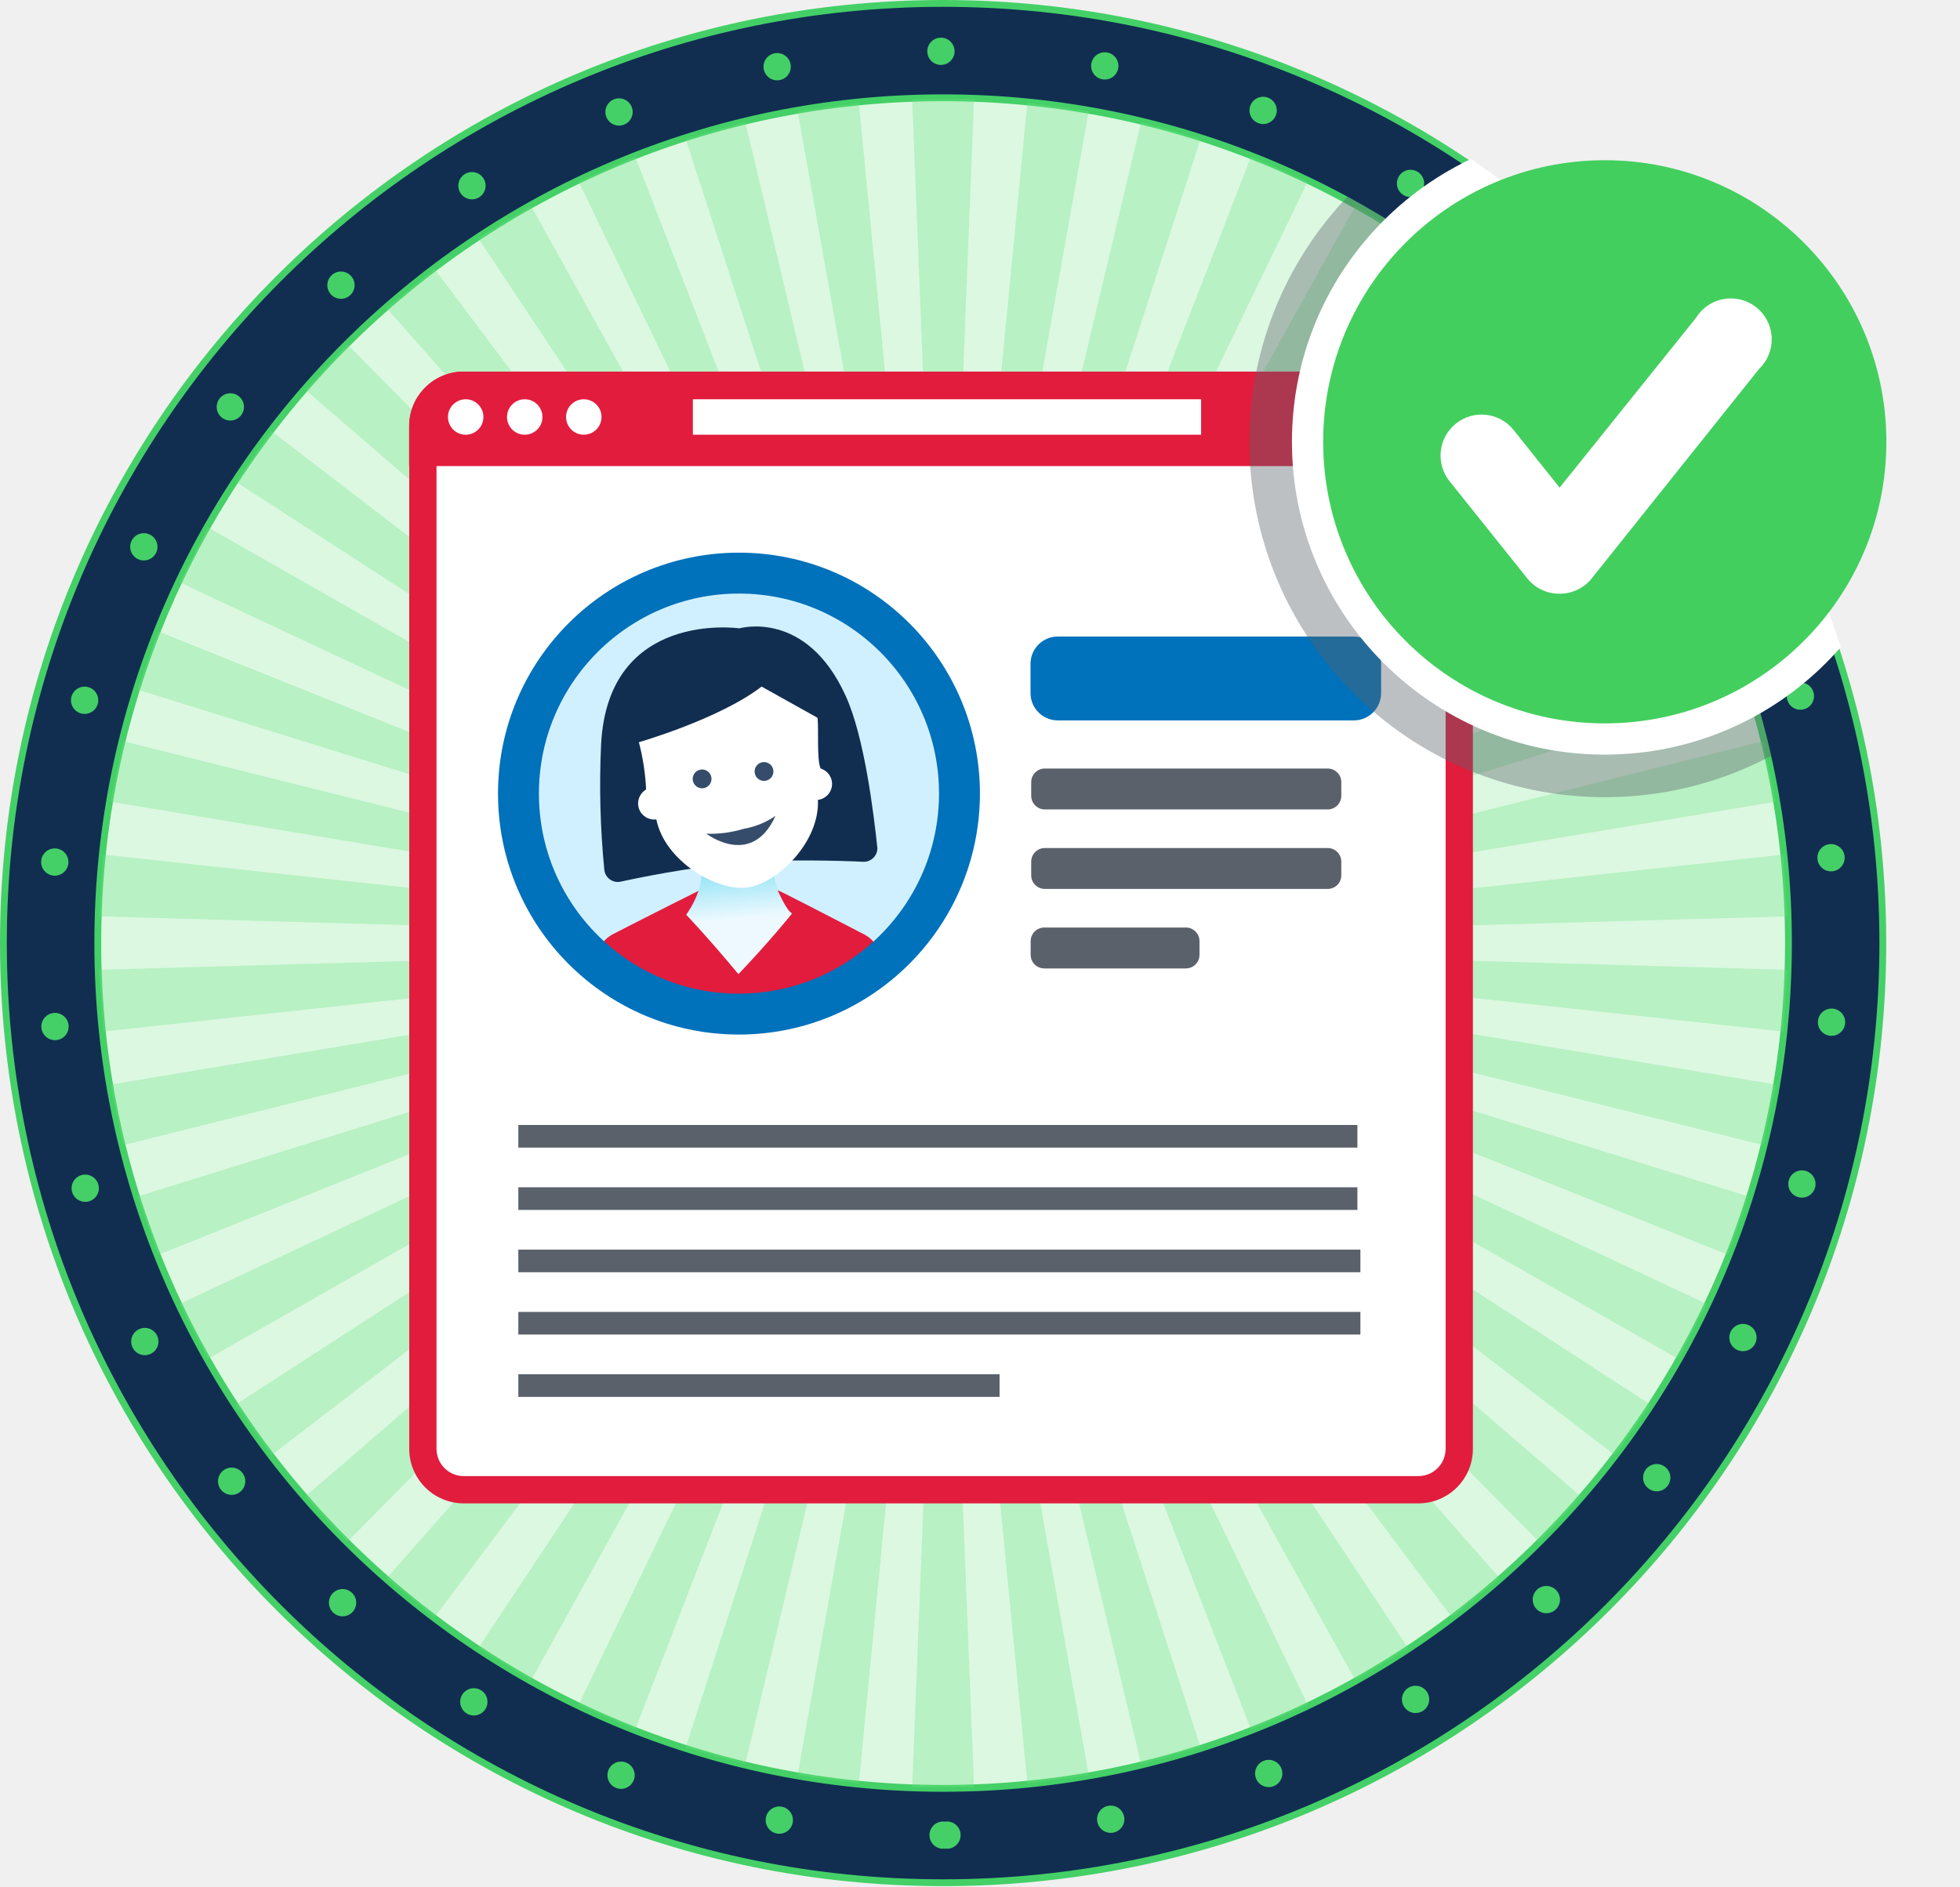
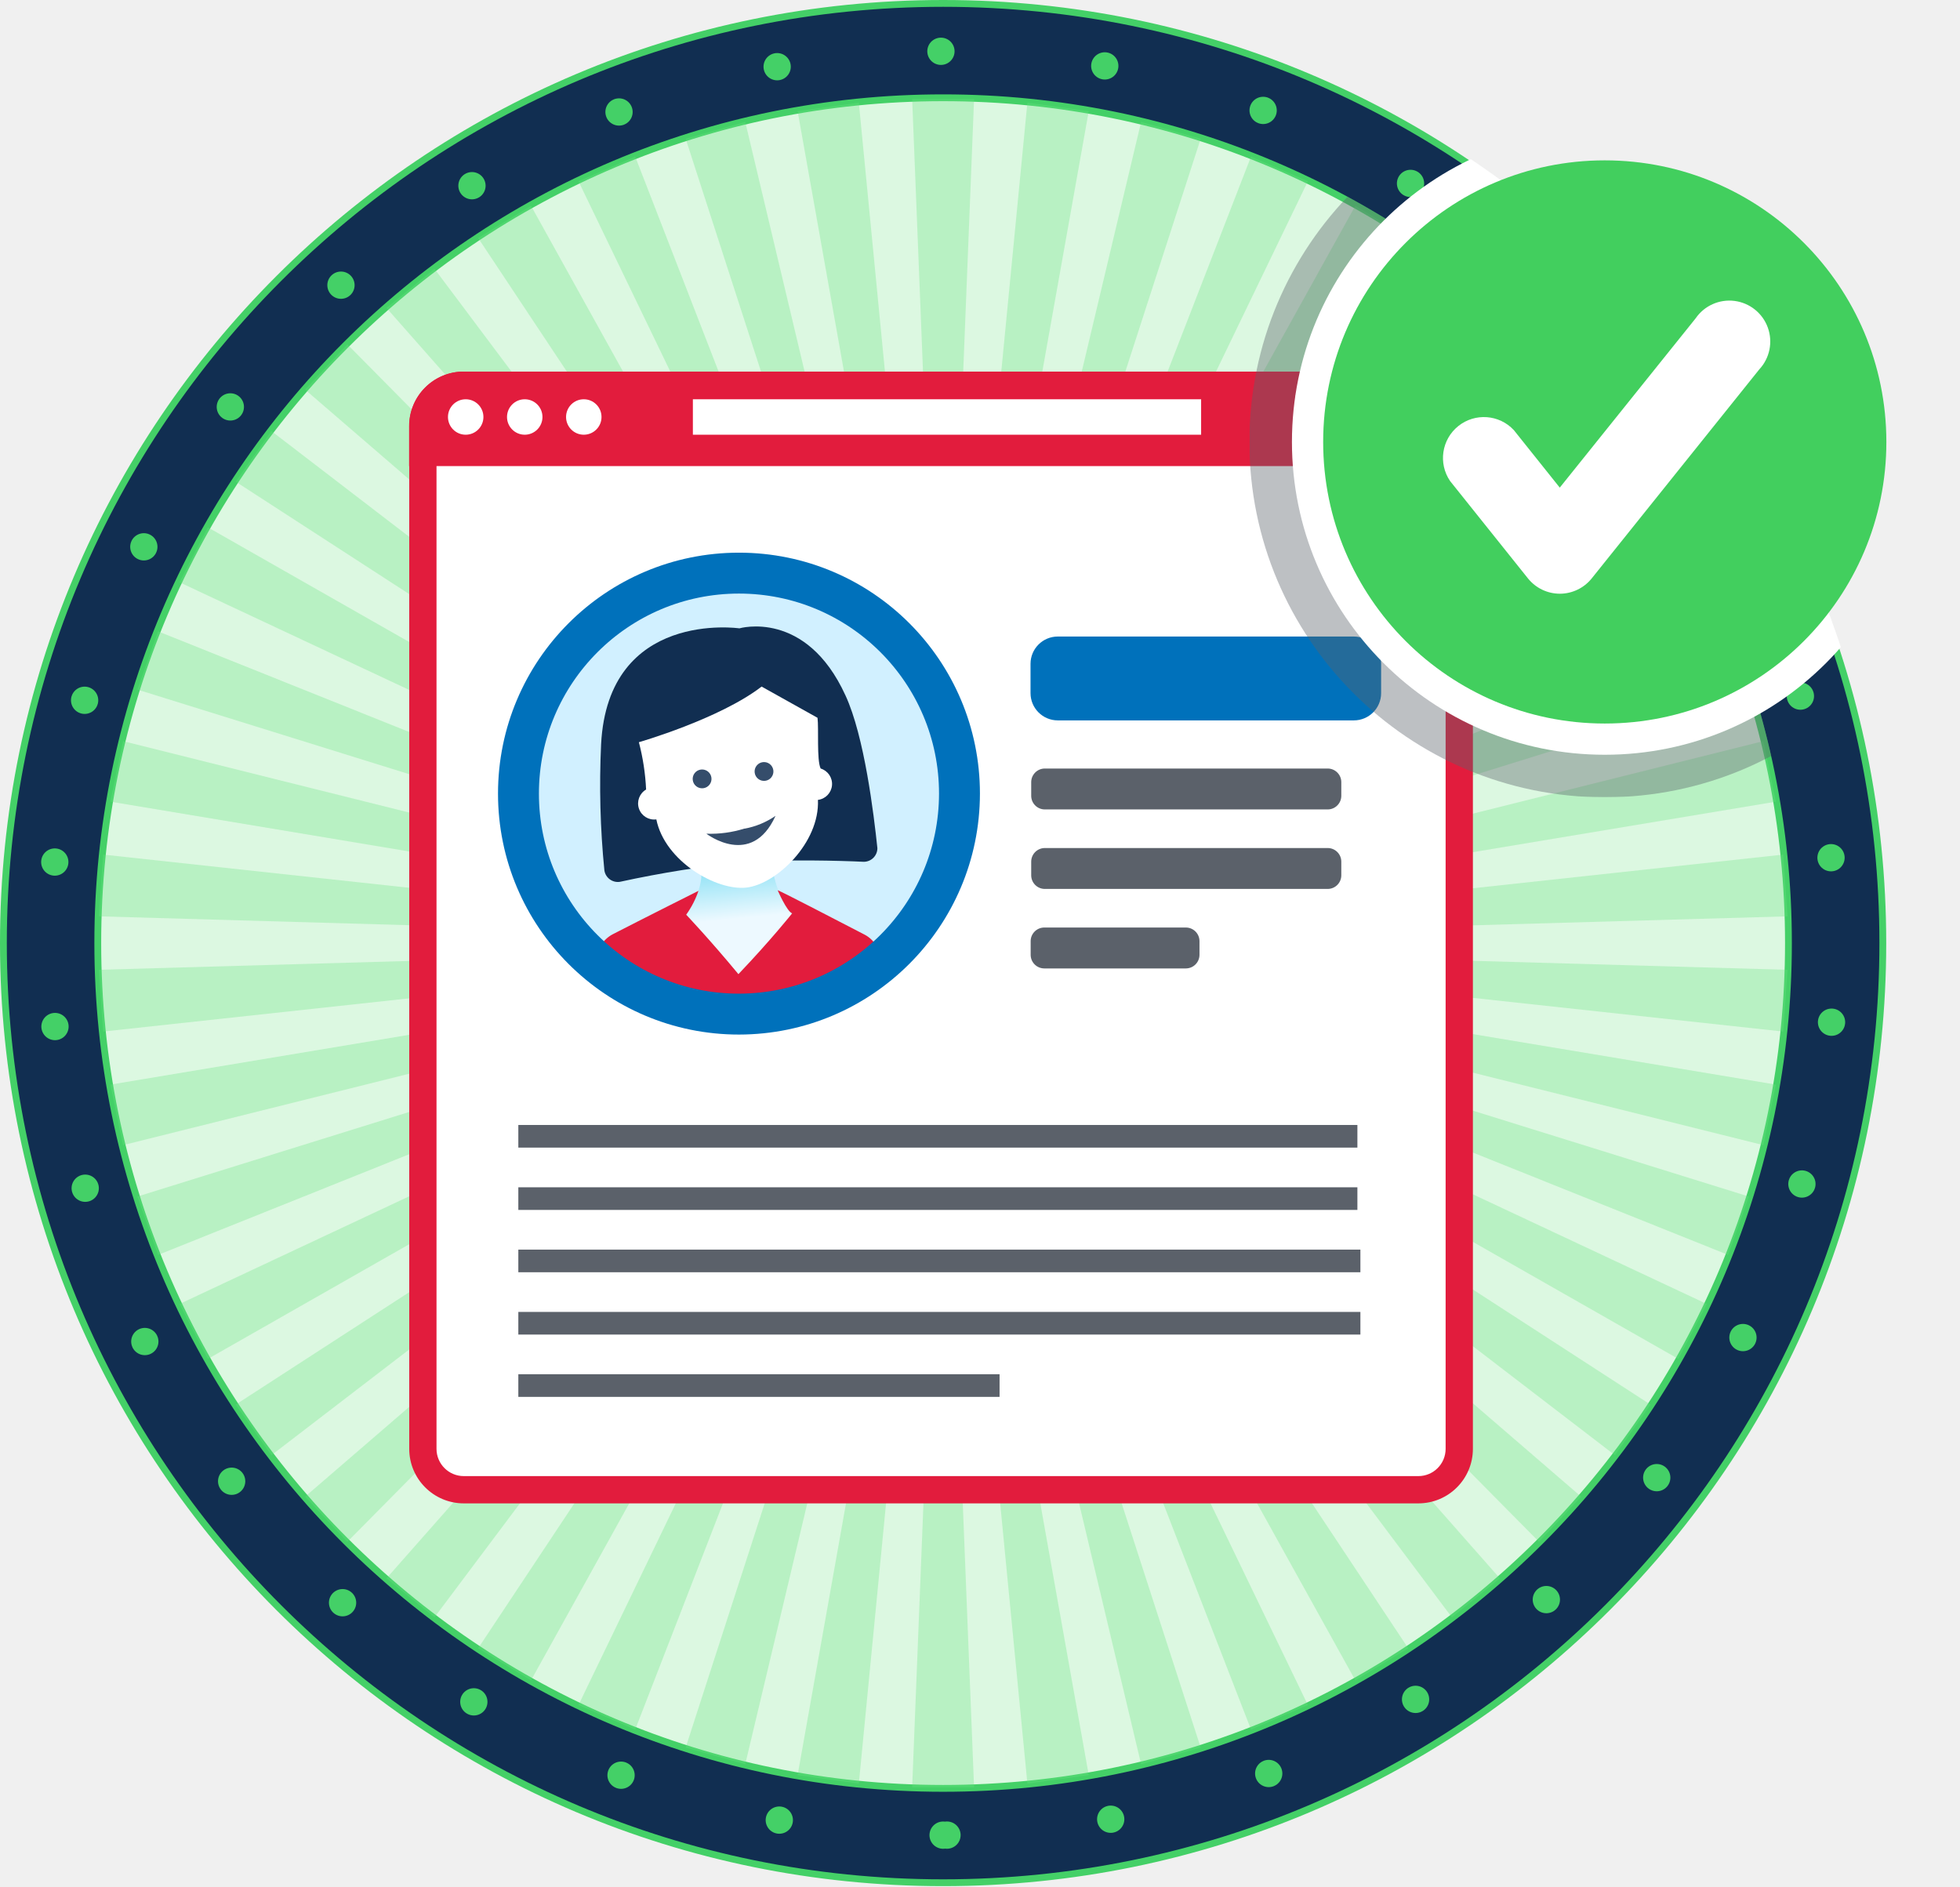
- <svg xmlns="http://www.w3.org/2000/svg" viewBox="0 0 143.73 138.33">
+ <svg xmlns="http://www.w3.org/2000/svg" xmlns:xlink="http://www.w3.org/1999/xlink" viewBox="0 0 143.73 138.33">
  <defs>
-     <style>.cls-1{stroke:#000;}.cls-1,.cls-18,.cls-5,.cls-6,.cls-7{stroke-miterlimit:10;}.cls-1,.cls-6,.cls-7{stroke-width:0.5px;}.cls-1,.cls-2{filter:url(#luminosity-invert);}.cls-18,.cls-3,.cls-5,.cls-6{fill:none;}.cls-4{fill:#112e51;}.cls-5,.cls-6,.cls-7{stroke:#44d067;}.cls-5,.cls-6{stroke-linecap:round;}.cls-5{stroke-width:2px;stroke-dasharray:0 12.08;}.cls-7{fill:#dcf8e1;}.cls-8{opacity:0.31;}.cls-9{fill:#68e380;}.cls-10{fill:#e21c3d;}.cls-11{fill:#fff;}.cls-12{fill:#0071bb;}.cls-13,.cls-20{fill:#5b616a;}.cls-14{fill:#d1f0ff;}.cls-15{clip-path:url(#clip-path);}.cls-16{fill:url(#New_Gradient_Swatch_2);}.cls-17{fill:#354d6b;}.cls-18{stroke:#0071bb;stroke-width:3px;}.cls-19{mask:url(#mask);}.cls-20{opacity:0.4;}.cls-21{mask:url(#mask-2);}.cls-22{fill:#42cf5e;}</style>
+     <filter id="luminosity-invert" filterUnits="userSpaceOnUse" color-interpolation-filters="sRGB">
+       <feColorMatrix values="-1 0 0 0 1 0 -1 0 0 1 0 0 -1 0 1 0 0 0 1 0" />
+     </filter>
+     <mask id="mask" x="-84.7" y="0" width="136.81" height="125.06" maskUnits="userSpaceOnUse">
+       <circle cx="-22.46" cy="62.82" r="61.99" stroke="#000" stroke-miterlimit="10" stroke-width="0.5" filter="url(#luminosity-invert)" />
+     </mask>
+     <mask id="mask-2" x="-91.76" y="-6.49" width="140.75" height="138.61" maskUnits="userSpaceOnUse">
+       <circle cx="-22.46" cy="62.82" r="69.3" filter="url(#luminosity-invert)" />
+     </mask>
    <clipPath id="clip-path">
-       <path class="cls-3" d="M54.19,74.37A16.17,16.17,0,1,1,70.36,58.2,16.19,16.19,0,0,1,54.19,74.37Z" />
+       <path d="M54.19,74.37A16.17,16.17,0,1,1,70.36,58.2,16.19,16.19,0,0,1,54.19,74.37Z" fill="none" />
    </clipPath>
    <linearGradient id="New_Gradient_Swatch_2" x1="53.2" y1="57.89" x2="54.52" y2="71.24" gradientUnits="userSpaceOnUse">
      <stop offset="0" stop-color="#00bfe7" />
      <stop offset="0.71" stop-color="#edf9ff" />
    </linearGradient>
-     <filter id="luminosity-invert" filterUnits="userSpaceOnUse" color-interpolation-filters="sRGB">
-       <feColorMatrix values="-1 0 0 0 1 0 -1 0 0 1 0 0 -1 0 1 0 0 0 1 0" />
-     </filter>
-     <mask id="mask" x="6.92" y="6.35" width="136.81" height="125.06" maskUnits="userSpaceOnUse">
-       <circle class="cls-1" cx="69.16" cy="69.16" r="61.99" />
-     </mask>
-     <mask id="mask-2" x="-0.14" y="-0.14" width="140.75" height="138.61" maskUnits="userSpaceOnUse">
-       <circle class="cls-2" cx="69.16" cy="69.16" r="69.3" />
-     </mask>
+     <symbol id="New_Symbol" data-name="New Symbol" viewBox="0 0 52.11 52.11">
+       <g mask="url(#mask)">
+         <circle cx="26.06" cy="26.06" r="26.06" fill="#5b616a" opacity="0.4" />
+       </g>
+       <g mask="url(#mask-2)">
+         <circle cx="26.06" cy="26.06" r="22.94" fill="#fff" />
+       </g>
+       <circle cx="26.06" cy="26.06" r="20.65" fill="#42cf5e" />
+       <path d="M22.77,37.19a3,3,0,0,1-2.34-1.12l-5.71-7.14a3,3,0,0,1,4.67-3.74l3.37,4.22L32.72,17a3,3,0,1,1,4.67,3.74L25.1,36.07A3,3,0,0,1,22.77,37.19Z" fill="#fff" />
+     </symbol>
  </defs>
  <g id="Layer_2" data-name="Layer 2">
    <g id="Layer_1-2" data-name="Layer 1">
-       <circle class="cls-4" cx="69.16" cy="69.16" r="68.91" />
-       <path class="cls-5" d="M69.16,134.58a65.41,65.41,0,1,1,65.41-65.41A65.49,65.49,0,0,1,69.16,134.58Z" />
-       <circle class="cls-6" cx="69.16" cy="69.16" r="68.91" />
-       <circle class="cls-7" cx="69.16" cy="69.16" r="61.99" />
-       <g class="cls-8">
-         <polygon class="cls-9" points="68.5 73.96 58.49 130.18 62.98 130.8 68.5 73.96" />
-         <polygon class="cls-9" points="69.82 64.36 79.84 8.15 75.34 7.53 69.82 64.36" />
-         <polygon class="cls-9" points="67.86 73.83 50.28 128.16 54.65 129.38 67.86 73.83" />
-         <polygon class="cls-9" points="70.47 64.5 88.05 10.17 83.68 8.94 70.47 64.5" />
-         <polygon class="cls-9" points="67.23 73.61 42.42 125.04 46.58 126.84 67.23 73.61" />
-         <polygon class="cls-9" points="71.09 64.72 95.91 13.29 91.74 11.48 71.09 64.72" />
-         <polygon class="cls-9" points="66.65 73.3 35.06 120.88 38.94 123.23 66.65 73.3" />
-         <polygon class="cls-9" points="71.68 65.02 103.27 17.45 99.39 15.09 71.68 65.02" />
-         <polygon class="cls-9" points="66.11 72.92 28.34 115.75 31.86 118.61 66.11 72.92" />
-         <polygon class="cls-9" points="72.22 65.41 109.99 22.58 106.47 19.71 72.22 65.41" />
-         <polygon class="cls-9" points="65.62 72.47 22.37 109.76 25.47 113.07 65.62 72.47" />
-         <polygon class="cls-9" points="72.7 65.86 115.95 28.57 112.86 25.25 72.7 65.86" />
-         <polygon class="cls-9" points="65.2 71.96 17.28 103.01 19.9 106.72 65.2 71.96" />
-         <polygon class="cls-9" points="73.12 66.37 121.04 35.32 118.43 31.61 73.12 66.37" />
-         <polygon class="cls-9" points="64.86 71.39 13.16 95.63 15.24 99.66 64.86 71.39" />
-         <polygon class="cls-9" points="73.46 66.93 125.17 42.7 123.08 38.67 73.46 66.93" />
-         <polygon class="cls-9" points="64.6 70.78 10.07 87.75 11.59 92.03 64.6 70.78" />
-         <polygon class="cls-9" points="73.73 67.54 128.25 50.57 126.73 46.3 73.73 67.54" />
-         <polygon class="cls-9" points="64.42 70.15 8.09 79.54 9.02 83.98 64.42 70.15" />
-         <polygon class="cls-9" points="73.91 68.18 130.23 58.79 129.31 54.35 73.91 68.18" />
-         <polygon class="cls-9" points="64.33 69.49 7.25 71.12 7.56 75.65 64.33 69.49" />
-         <polygon class="cls-9" points="74 68.83 131.08 67.2 130.77 62.67 74 68.83" />
-         <polygon class="cls-9" points="64.33 68.83 7.56 62.67 7.25 67.2 64.33 68.83" />
-         <polygon class="cls-9" points="74 69.49 130.77 75.65 131.08 71.12 74 69.49" />
-         <polygon class="cls-9" points="64.42 68.18 9.02 54.35 8.09 58.79 64.42 68.18" />
-         <polygon class="cls-9" points="73.91 70.15 129.31 83.98 130.23 79.54 73.91 70.15" />
-         <polygon class="cls-9" points="64.6 67.54 11.59 46.3 10.07 50.57 64.6 67.54" />
-         <polygon class="cls-9" points="73.73 70.78 126.73 92.03 128.25 87.75 73.73 70.78" />
-         <polygon class="cls-9" points="64.86 66.93 15.24 38.67 13.16 42.7 64.86 66.93" />
-         <polygon class="cls-9" points="73.46 71.39 123.08 99.66 125.17 95.63 73.46 71.39" />
-         <polygon class="cls-9" points="65.2 66.37 19.9 31.61 17.28 35.32 65.2 66.37" />
-         <polygon class="cls-9" points="73.12 71.96 118.43 106.72 121.04 103.01 73.12 71.96" />
-         <polygon class="cls-9" points="65.62 65.86 25.47 25.25 22.37 28.57 65.62 65.86" />
-         <polygon class="cls-9" points="72.7 72.47 112.86 113.07 115.95 109.76 72.7 72.47" />
-         <polygon class="cls-9" points="66.11 65.41 31.86 19.71 28.34 22.58 66.11 65.41" />
-         <polygon class="cls-9" points="72.22 72.92 106.47 118.61 109.99 115.75 72.22 72.92" />
-         <polygon class="cls-9" points="66.65 65.02 38.94 15.09 35.06 17.45 66.65 65.02" />
-         <polygon class="cls-9" points="71.68 73.3 99.39 123.23 103.27 120.88 71.68 73.3" />
-         <polygon class="cls-9" points="67.23 64.72 46.58 11.48 42.42 13.29 67.23 64.72" />
-         <polygon class="cls-9" points="71.09 73.61 91.74 126.84 95.91 125.04 71.09 73.61" />
-         <polygon class="cls-9" points="67.86 64.5 54.65 8.94 50.28 10.17 67.86 64.5" />
-         <polygon class="cls-9" points="70.47 73.83 83.68 129.38 88.05 128.16 70.47 73.83" />
-         <polygon class="cls-9" points="68.5 64.36 62.98 7.53 58.49 8.15 68.5 64.36" />
-         <polygon class="cls-9" points="69.82 73.96 75.34 130.8 79.84 130.18 69.82 73.96" />
-         <polygon class="cls-9" points="69.16 64.32 71.43 7.26 66.89 7.26 69.16 64.32" />
-         <polygon class="cls-9" points="69.16 74.01 66.89 131.07 71.43 131.07 69.16 74.01" />
+       <circle cx="69.16" cy="69.16" r="68.91" fill="#112e51" />
+       <path d="M69.16,134.58a65.41,65.41,0,1,1,65.41-65.41A65.49,65.49,0,0,1,69.16,134.58Z" fill="none" stroke="#44d067" stroke-linecap="round" stroke-miterlimit="10" stroke-width="2" stroke-dasharray="0 12.08" />
+       <circle cx="69.16" cy="69.16" r="68.91" fill="none" stroke="#44d067" stroke-linecap="round" stroke-miterlimit="10" stroke-width="0.5" />
+       <circle cx="69.16" cy="69.16" r="61.99" fill="#dcf8e1" stroke="#44d067" stroke-miterlimit="10" stroke-width="0.5" />
+       <g opacity="0.31">
+         <polygon points="68.5 73.96 58.49 130.18 62.98 130.8 68.5 73.96" fill="#68e380" />
+         <polygon points="69.82 64.36 79.84 8.15 75.34 7.53 69.82 64.36" fill="#68e380" />
+         <polygon points="67.86 73.83 50.28 128.16 54.65 129.38 67.86 73.83" fill="#68e380" />
+         <polygon points="70.47 64.5 88.05 10.17 83.68 8.94 70.47 64.5" fill="#68e380" />
+         <polygon points="67.23 73.61 42.42 125.04 46.58 126.84 67.23 73.61" fill="#68e380" />
+         <polygon points="71.09 64.72 95.91 13.29 91.74 11.48 71.09 64.72" fill="#68e380" />
+         <polygon points="66.65 73.3 35.06 120.88 38.94 123.23 66.65 73.3" fill="#68e380" />
+         <polygon points="71.68 65.02 103.27 17.45 99.39 15.09 71.68 65.02" fill="#68e380" />
+         <polygon points="66.11 72.92 28.34 115.75 31.86 118.61 66.11 72.92" fill="#68e380" />
+         <polygon points="72.22 65.41 109.99 22.58 106.47 19.71 72.22 65.41" fill="#68e380" />
+         <polygon points="65.62 72.47 22.37 109.76 25.47 113.07 65.62 72.47" fill="#68e380" />
+         <polygon points="72.7 65.86 115.95 28.57 112.86 25.25 72.7 65.86" fill="#68e380" />
+         <polygon points="65.2 71.96 17.28 103.01 19.9 106.72 65.2 71.96" fill="#68e380" />
+         <polygon points="73.12 66.37 121.04 35.32 118.43 31.61 73.12 66.37" fill="#68e380" />
+         <polygon points="64.86 71.39 13.16 95.63 15.24 99.66 64.86 71.39" fill="#68e380" />
+         <polygon points="73.46 66.93 125.17 42.7 123.08 38.67 73.46 66.93" fill="#68e380" />
+         <polygon points="64.6 70.78 10.07 87.75 11.59 92.03 64.6 70.78" fill="#68e380" />
+         <polygon points="73.73 67.54 128.25 50.57 126.73 46.3 73.73 67.54" fill="#68e380" />
+         <polygon points="64.42 70.15 8.09 79.54 9.02 83.98 64.42 70.15" fill="#68e380" />
+         <polygon points="73.91 68.18 130.23 58.79 129.31 54.35 73.91 68.18" fill="#68e380" />
+         <polygon points="64.33 69.49 7.25 71.12 7.56 75.65 64.33 69.49" fill="#68e380" />
+         <polygon points="74 68.83 131.08 67.2 130.77 62.67 74 68.83" fill="#68e380" />
+         <polygon points="64.33 68.83 7.56 62.67 7.25 67.2 64.33 68.83" fill="#68e380" />
+         <polygon points="74 69.49 130.77 75.65 131.08 71.12 74 69.49" fill="#68e380" />
+         <polygon points="64.42 68.18 9.02 54.35 8.09 58.79 64.42 68.18" fill="#68e380" />
+         <polygon points="73.91 70.15 129.31 83.98 130.23 79.54 73.91 70.15" fill="#68e380" />
+         <polygon points="64.6 67.54 11.59 46.3 10.07 50.57 64.6 67.54" fill="#68e380" />
+         <polygon points="73.73 70.78 126.73 92.03 128.25 87.75 73.73 70.78" fill="#68e380" />
+         <polygon points="64.86 66.93 15.24 38.67 13.16 42.7 64.86 66.93" fill="#68e380" />
+         <polygon points="73.46 71.39 123.08 99.66 125.17 95.63 73.46 71.39" fill="#68e380" />
+         <polygon points="65.2 66.37 19.9 31.61 17.28 35.32 65.2 66.37" fill="#68e380" />
+         <polygon points="73.12 71.96 118.43 106.72 121.04 103.01 73.12 71.96" fill="#68e380" />
+         <polygon points="65.62 65.86 25.47 25.25 22.37 28.57 65.62 65.86" fill="#68e380" />
+         <polygon points="72.7 72.47 112.86 113.07 115.95 109.76 72.7 72.47" fill="#68e380" />
+         <polygon points="66.11 65.41 31.86 19.71 28.34 22.58 66.11 65.41" fill="#68e380" />
+         <polygon points="72.22 72.92 106.47 118.61 109.99 115.75 72.22 72.92" fill="#68e380" />
+         <polygon points="66.65 65.02 38.94 15.09 35.06 17.45 66.65 65.02" fill="#68e380" />
+         <polygon points="71.68 73.3 99.39 123.23 103.27 120.88 71.68 73.3" fill="#68e380" />
+         <polygon points="67.23 64.72 46.58 11.48 42.42 13.29 67.23 64.72" fill="#68e380" />
+         <polygon points="71.09 73.61 91.74 126.84 95.91 125.04 71.09 73.61" fill="#68e380" />
+         <polygon points="67.86 64.5 54.65 8.94 50.28 10.17 67.86 64.5" fill="#68e380" />
+         <polygon points="70.47 73.83 83.68 129.38 88.05 128.16 70.47 73.83" fill="#68e380" />
+         <polygon points="68.5 64.36 62.98 7.53 58.49 8.15 68.5 64.36" fill="#68e380" />
+         <polygon points="69.82 73.96 75.34 130.8 79.84 130.18 69.82 73.96" fill="#68e380" />
+         <polygon points="69.16 64.32 71.43 7.26 66.89 7.26 69.16 64.32" fill="#68e380" />
+         <polygon points="69.16 74.01 66.89 131.07 71.43 131.07 69.16 74.01" fill="#68e380" />
      </g>
-       <rect class="cls-10" x="30.01" y="27.25" width="78" height="83" rx="4" ry="4" />
-       <rect class="cls-11" x="32.01" y="29.25" width="74" height="79" rx="2" ry="2" />
-       <rect class="cls-12" x="75.57" y="46.68" width="25.71" height="6.15" rx="2" ry="2" />
-       <path class="cls-10" d="M34,27.25h70a4,4,0,0,1,4,4v2.93a0,0,0,0,1,0,0H30a0,0,0,0,1,0,0V31.25A4,4,0,0,1,34,27.25Z" />
-       <rect class="cls-13" x="38.01" y="82.5" width="61.53" height="1.66" />
-       <rect class="cls-13" x="38.01" y="87.07" width="61.53" height="1.66" />
-       <rect class="cls-13" x="38.01" y="91.64" width="61.75" height="1.66" />
-       <rect class="cls-13" x="38.01" y="96.21" width="61.75" height="1.66" />
-       <rect class="cls-13" x="38.01" y="100.78" width="35.29" height="1.66" />
-       <rect class="cls-13" x="75.62" y="56.36" width="22.74" height="3" rx="1" ry="1" />
-       <rect class="cls-13" x="75.62" y="62.19" width="22.74" height="3" rx="1" ry="1" />
-       <rect class="cls-13" x="75.58" y="68.02" width="12.38" height="3" rx="1" ry="1" />
-       <circle class="cls-11" cx="34.15" cy="30.58" r="1.3" />
-       <circle class="cls-11" cx="38.48" cy="30.58" r="1.3" />
-       <circle class="cls-11" cx="42.81" cy="30.58" r="1.3" />
-       <rect class="cls-11" x="50.81" y="29.28" width="37.27" height="2.6" />
-       <rect class="cls-11" x="95.01" y="28.98" width="8.67" height="2.6" />
-       <path class="cls-14" d="M54.29,74.37A16.17,16.17,0,1,1,70.36,58.1,16.19,16.19,0,0,1,54.29,74.37Z" />
-       <g class="cls-15">
-         <path class="cls-4" d="M54.66,63.2c3.12-.17,6.87-.09,8.68,0a1,1,0,0,0,1-1C64.08,59.73,63.39,54,62,51c-2.9-6.35-7.78-4.92-7.78-4.92s-9.63-1.4-10.14,8.5a63.42,63.42,0,0,0,.24,9.25,1,1,0,0,0,1.13.84A82.85,82.85,0,0,1,54.66,63.2Z" />
-         <path class="cls-16" d="M51.21,63.2s.9,1.19-.9,3.88a5.91,5.91,0,0,0-.6,5.38l4.48,1.79,3.58-1.49s3.72-1.74.3-5.68a7.38,7.38,0,0,1-1.49-4.37Z" />
-         <path class="cls-10" d="M54.15,71.44c-2.1-2.54-3.83-4.36-3.83-4.36a6.73,6.73,0,0,0,.9-1.75s-4.19,2.1-6.28,3.18a2.21,2.21,0,0,0-1.19,1.9l-.1,3.34c6.9,3.86,13.91,3.75,21,0l-.09-3.36a2.16,2.16,0,0,0-1.16-1.85c-2.08-1.08-6.32-3.28-6.37-3.25h0s.66,1.54,1.06,1.69c0,0-1.53,1.93-3.95,4.47" />
-         <path class="cls-11" d="M55.85,50.35c-3.09,2.38-9,4.08-9,4.08a16.76,16.76,0,0,1,.53,3.47,1.18,1.18,0,0,0,.75,2.19h0c.62,3.07,4.42,5.26,6.62,5s5.37-3.3,5.23-6.43h0a1.18,1.18,0,0,0,.2-2.3c-.3-.62-.13-2.94-.23-3.72Z" />
-         <circle class="cls-17" cx="51.49" cy="57.12" r="0.69" transform="translate(-6.52 6.63) rotate(-6.93)" />
-         <circle class="cls-17" cx="56.03" cy="56.57" r="0.69" transform="translate(-6.42 7.18) rotate(-6.93)" />
-         <path class="cls-17" d="M54.6,60.77a5.85,5.85,0,0,0,2.27-.94c-1.75,3.87-5.07,1.31-5.07,1.31a8.29,8.29,0,0,0,2.8-.38" />
+       <rect x="30.01" y="27.25" width="78" height="83" rx="4" ry="4" fill="#e21c3d" />
+       <rect x="32.01" y="29.25" width="74" height="79" rx="2" ry="2" fill="#fff" />
+       <rect x="75.57" y="46.68" width="25.71" height="6.15" rx="2" ry="2" fill="#0071bb" />
+       <path d="M34,27.25h70a4,4,0,0,1,4,4v2.93a0,0,0,0,1,0,0H30a0,0,0,0,1,0,0V31.25A4,4,0,0,1,34,27.25Z" fill="#e21c3d" />
+       <rect x="38.01" y="82.5" width="61.53" height="1.66" fill="#5b616a" />
+       <rect x="38.01" y="87.07" width="61.53" height="1.66" fill="#5b616a" />
+       <rect x="38.01" y="91.64" width="61.75" height="1.66" fill="#5b616a" />
+       <rect x="38.01" y="96.21" width="61.75" height="1.66" fill="#5b616a" />
+       <rect x="38.01" y="100.78" width="35.29" height="1.66" fill="#5b616a" />
+       <rect x="75.62" y="56.36" width="22.74" height="3" rx="1" ry="1" fill="#5b616a" />
+       <rect x="75.62" y="62.19" width="22.74" height="3" rx="1" ry="1" fill="#5b616a" />
+       <rect x="75.58" y="68.02" width="12.38" height="3" rx="1" ry="1" fill="#5b616a" />
+       <circle cx="34.15" cy="30.58" r="1.3" fill="#fff" />
+       <circle cx="38.48" cy="30.58" r="1.3" fill="#fff" />
+       <circle cx="42.81" cy="30.58" r="1.3" fill="#fff" />
+       <rect x="50.81" y="29.28" width="37.27" height="2.6" fill="#fff" />
+       <rect x="95.01" y="28.98" width="8.67" height="2.6" fill="#fff" />
+       <path d="M54.29,74.37A16.17,16.17,0,1,1,70.36,58.1,16.19,16.19,0,0,1,54.29,74.37Z" fill="#d1f0ff" />
+       <g clip-path="url(#clip-path)">
+         <path d="M54.66,63.2c3.12-.17,6.87-.09,8.68,0a1,1,0,0,0,1-1C64.08,59.73,63.39,54,62,51c-2.9-6.35-7.78-4.92-7.78-4.92s-9.63-1.4-10.14,8.5a63.42,63.42,0,0,0,.24,9.25,1,1,0,0,0,1.13.84A82.85,82.85,0,0,1,54.66,63.2Z" fill="#112e51" />
+         <path d="M51.21,63.2s.9,1.19-.9,3.88a5.91,5.91,0,0,0-.6,5.38l4.48,1.79,3.58-1.49s3.72-1.74.3-5.68a7.38,7.38,0,0,1-1.49-4.37Z" fill="url(#New_Gradient_Swatch_2)" />
+         <path d="M54.15,71.44c-2.1-2.54-3.83-4.36-3.83-4.36a6.73,6.73,0,0,0,.9-1.75s-4.19,2.1-6.28,3.18a2.21,2.21,0,0,0-1.19,1.9l-.1,3.34c6.9,3.86,13.91,3.75,21,0l-.09-3.36a2.16,2.16,0,0,0-1.16-1.85c-2.08-1.08-6.32-3.28-6.37-3.25h0s.66,1.54,1.06,1.69c0,0-1.53,1.93-3.95,4.47" fill="#e21c3d" />
+         <path d="M55.85,50.35c-3.09,2.38-9,4.08-9,4.08a16.76,16.76,0,0,1,.53,3.47,1.18,1.18,0,0,0,.75,2.19h0c.62,3.07,4.42,5.26,6.62,5s5.37-3.3,5.23-6.43h0a1.18,1.18,0,0,0,.2-2.3c-.3-.62-.13-2.94-.23-3.72Z" fill="#fff" />
+         <circle cx="51.49" cy="57.12" r="0.69" transform="translate(-6.52 6.63) rotate(-6.93)" fill="#354d6b" />
+         <circle cx="56.03" cy="56.57" r="0.69" transform="translate(-6.42 7.18) rotate(-6.93)" fill="#354d6b" />
+         <path d="M54.6,60.77a5.85,5.85,0,0,0,2.27-.94c-1.75,3.87-5.07,1.31-5.07,1.31a8.29,8.29,0,0,0,2.8-.38" fill="#354d6b" />
      </g>
-       <path class="cls-18" d="M54.19,74.37A16.17,16.17,0,1,1,70.36,58.2,16.19,16.19,0,0,1,54.19,74.37Z" />
-       <g class="cls-19">
-         <circle class="cls-20" cx="117.68" cy="32.4" r="26.06" />
-       </g>
-       <g class="cls-21">
-         <circle class="cls-11" cx="117.68" cy="32.4" r="22.94" />
-       </g>
-       <circle class="cls-22" cx="117.68" cy="32.4" r="20.65" />
-       <path class="cls-11" d="M114.39,43.54A3,3,0,0,1,112,42.42l-5.71-7.14A3,3,0,0,1,111,31.54l3.37,4.22,10-12.45A3,3,0,1,1,129,27.05L116.72,42.42A3,3,0,0,1,114.39,43.54Z" />
+       <path d="M54.19,74.37A16.17,16.17,0,1,1,70.36,58.2,16.19,16.19,0,0,1,54.19,74.37Z" fill="none" stroke="#0071bb" stroke-miterlimit="10" stroke-width="3" />
+       <use width="52.11" height="52.11" transform="translate(91.62 6.35)" xlink:href="#New_Symbol" />
    </g>
  </g>
</svg>
